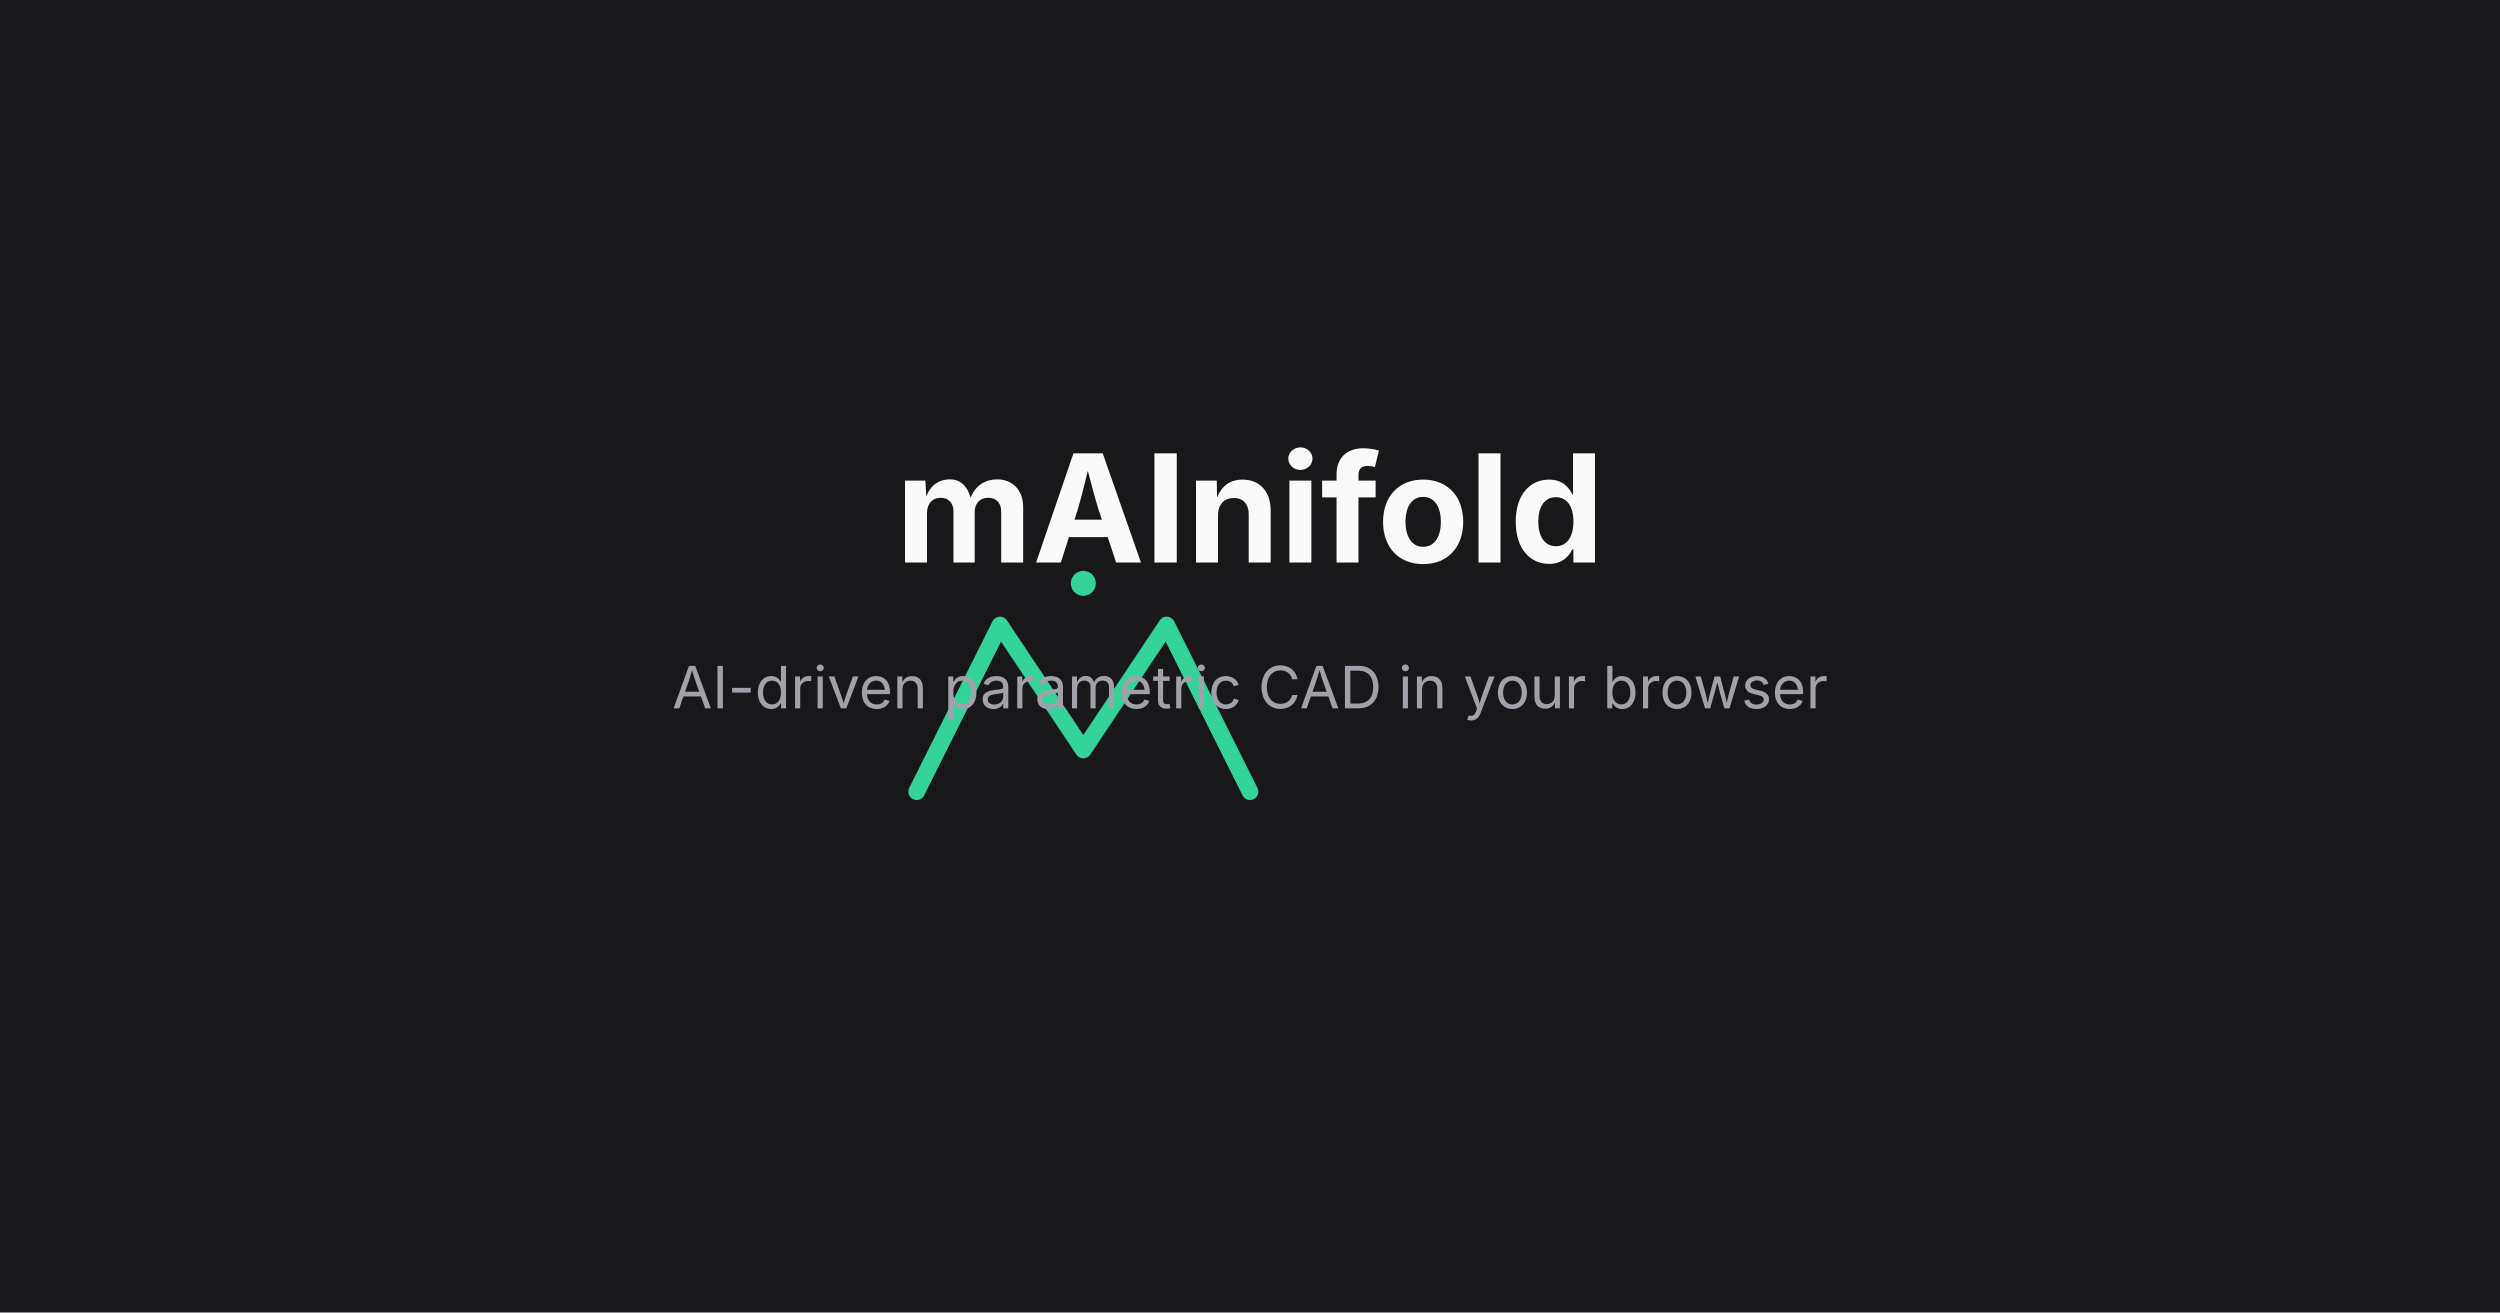
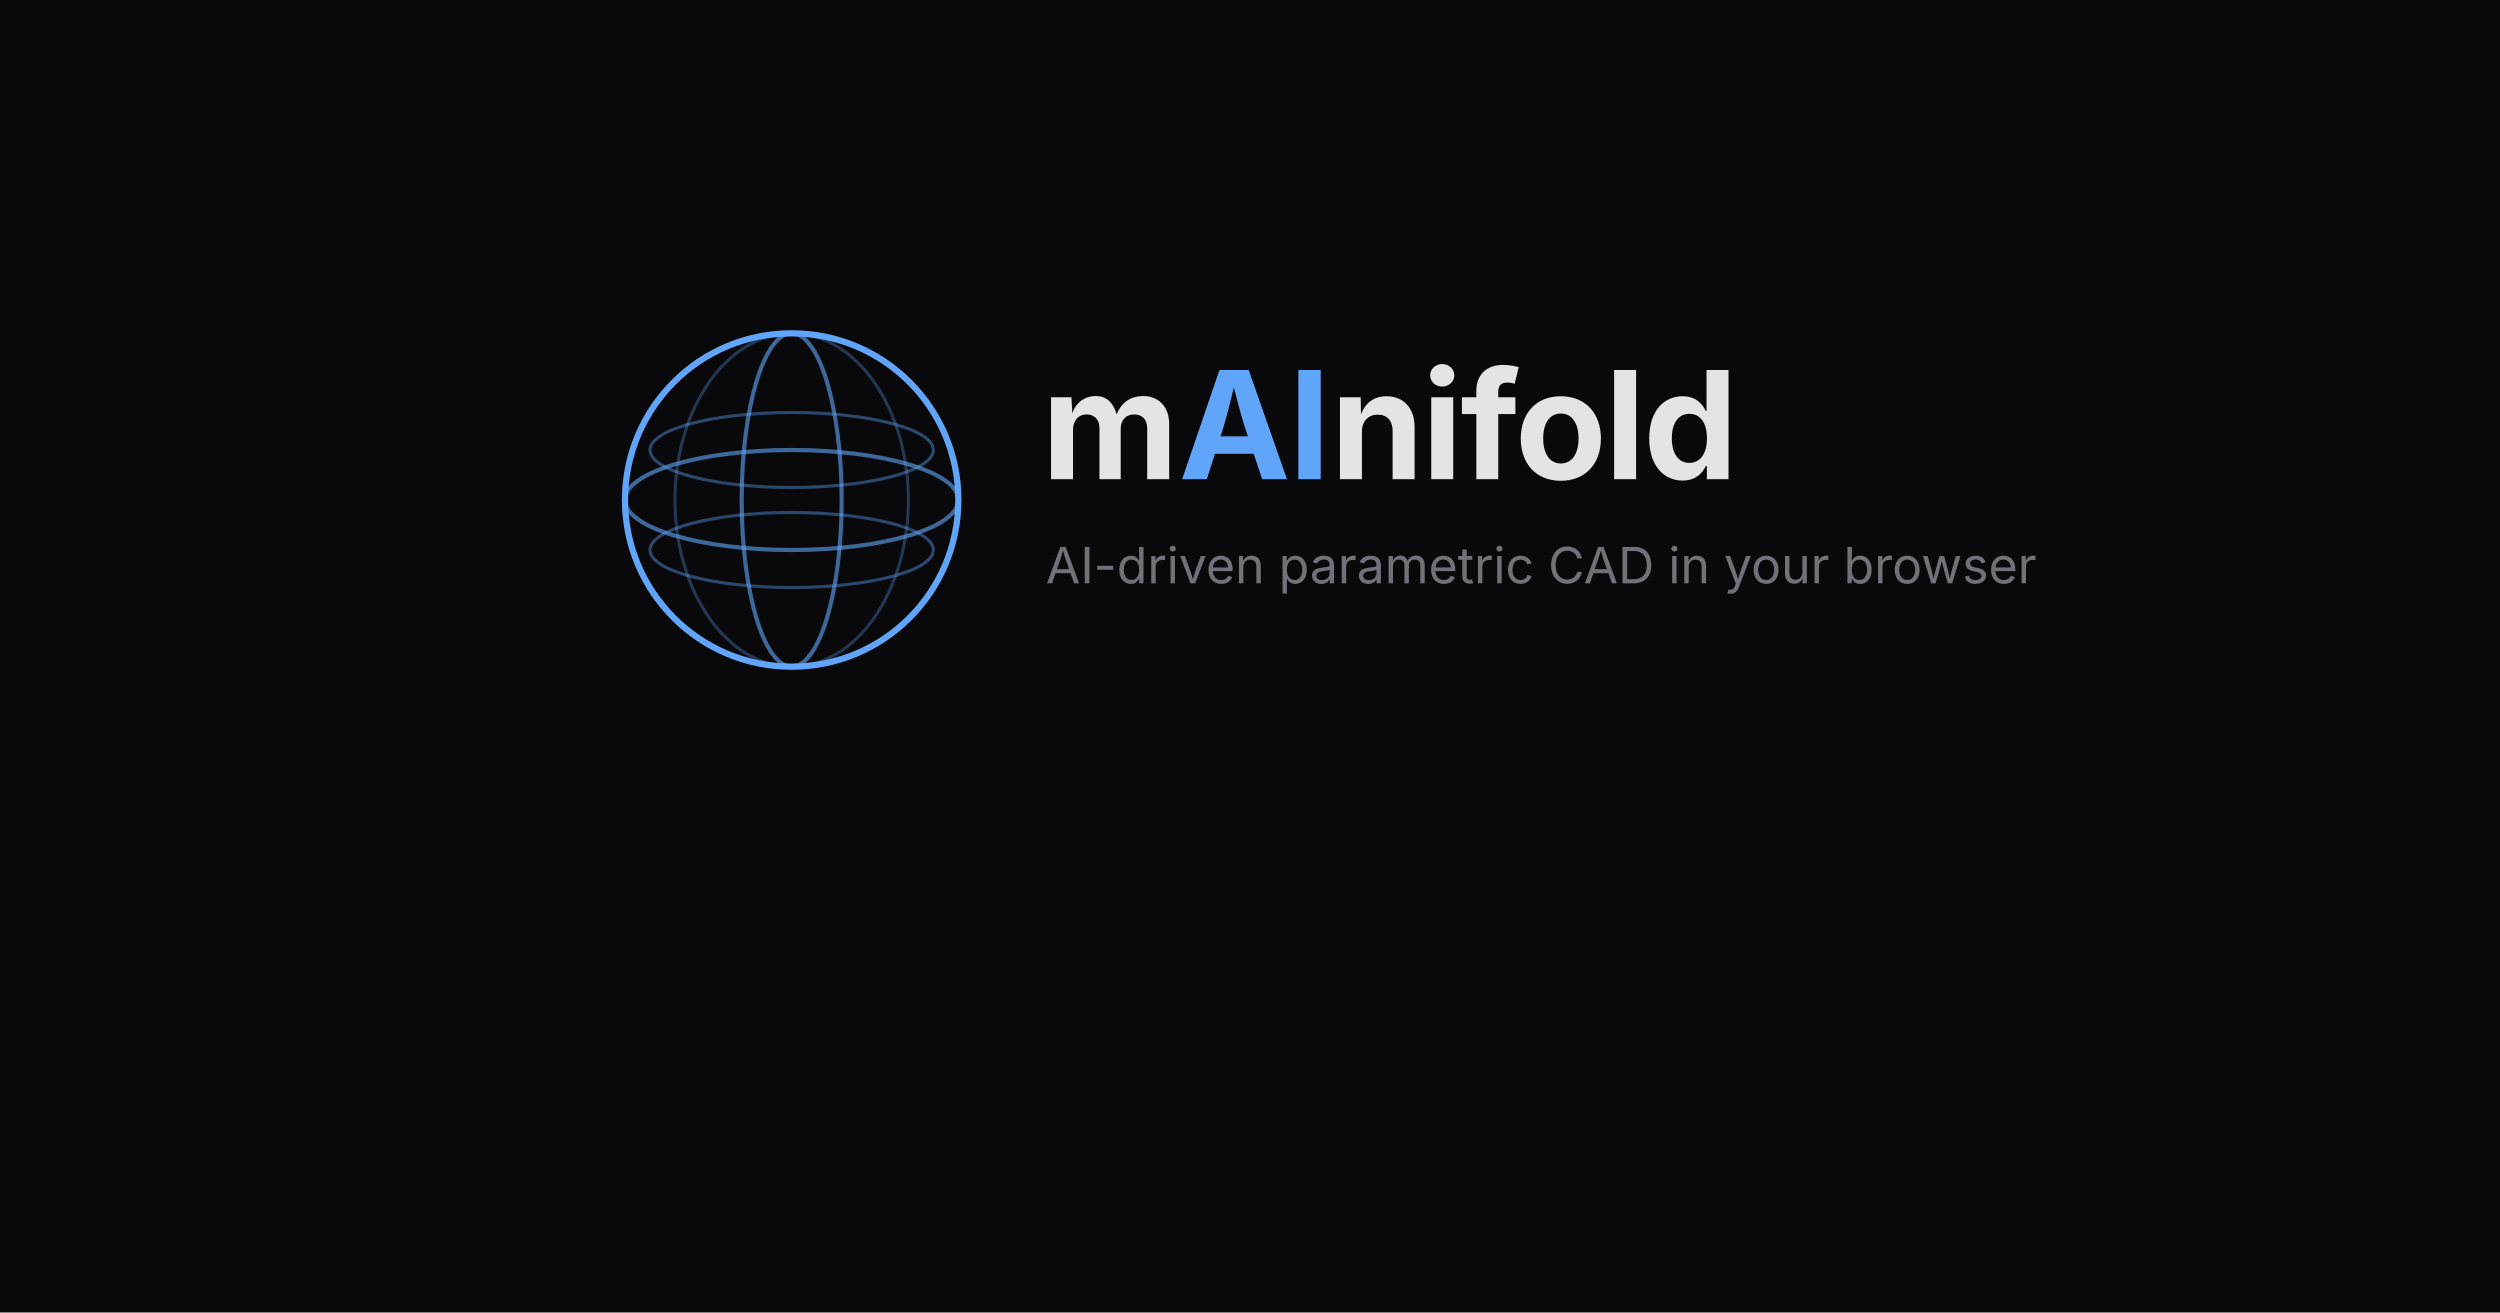
- <svg xmlns="http://www.w3.org/2000/svg" viewBox="0 0 1200 630" width="1200" height="630">
-   <rect width="1200" height="630" fill="#18181b" />
-   <path d="M440 380 L480 300 L520 360 L560 300 L600 380" stroke="#34d399" stroke-width="8" fill="none" stroke-linecap="round" stroke-linejoin="round" />
-   <circle cx="520" cy="280" r="6" fill="#34d399" />
-   <text x="600" y="270" text-anchor="middle" font-family="system-ui, -apple-system, sans-serif" font-size="72" font-weight="700" fill="#fafafa">mAInifold</text>
-   <text x="600" y="340" text-anchor="middle" font-family="system-ui, -apple-system, sans-serif" font-size="28" fill="#a1a1aa">AI-driven parametric CAD in your browser</text>
+ <svg xmlns="http://www.w3.org/2000/svg" width="1200" height="630" viewBox="0 0 1200 630" fill="none">
+   <defs>
+     <linearGradient id="bg" x1="0" y1="0" x2="1200" y2="630">
+       <stop offset="0%" stop-color="#09090b" />
+       <stop offset="50%" stop-color="#0f172a" />
+       <stop offset="100%" stop-color="#1e1b4b" />
+     </linearGradient>
+     <linearGradient id="mesh" x1="0" y1="0" x2="200" y2="200">
+       <stop offset="0%" stop-color="#60a5fa" />
+       <stop offset="100%" stop-color="#818cf8" />
+     </linearGradient>
+   </defs>
+   <rect width="1200" height="630" fill="url(#bg)" />
+   <g transform="translate(380, 240)">
+     <circle cx="0" cy="0" r="80" fill="none" stroke="url(#mesh)" stroke-width="3" />
+     <ellipse cx="0" cy="0" rx="80" ry="24" fill="none" stroke="#60a5fa" stroke-width="2" opacity="0.6" />
+     <ellipse cx="0" cy="-24" rx="68" ry="18" fill="none" stroke="#60a5fa" stroke-width="1.5" opacity="0.4" />
+     <ellipse cx="0" cy="24" rx="68" ry="18" fill="none" stroke="#60a5fa" stroke-width="1.5" opacity="0.4" />
+     <ellipse cx="0" cy="0" rx="24" ry="80" fill="none" stroke="#60a5fa" stroke-width="2" opacity="0.6" />
+     <ellipse cx="0" cy="0" rx="56" ry="80" fill="none" stroke="#60a5fa" stroke-width="1.5" opacity="0.3" />
+   </g>
+   <text x="500" y="230" font-family="-apple-system, BlinkMacSystemFont, 'Segoe UI', system-ui, sans-serif" font-size="72" font-weight="700" fill="#e4e4e7" letter-spacing="-1">
+     m<tspan fill="#60a5fa">AI</tspan>nifold
+   </text>
+   <text x="502" y="280" font-family="-apple-system, BlinkMacSystemFont, 'Segoe UI', system-ui, sans-serif" font-size="24" fill="#71717a">
+     AI-driven parametric CAD in your browser
+   </text>
</svg>
